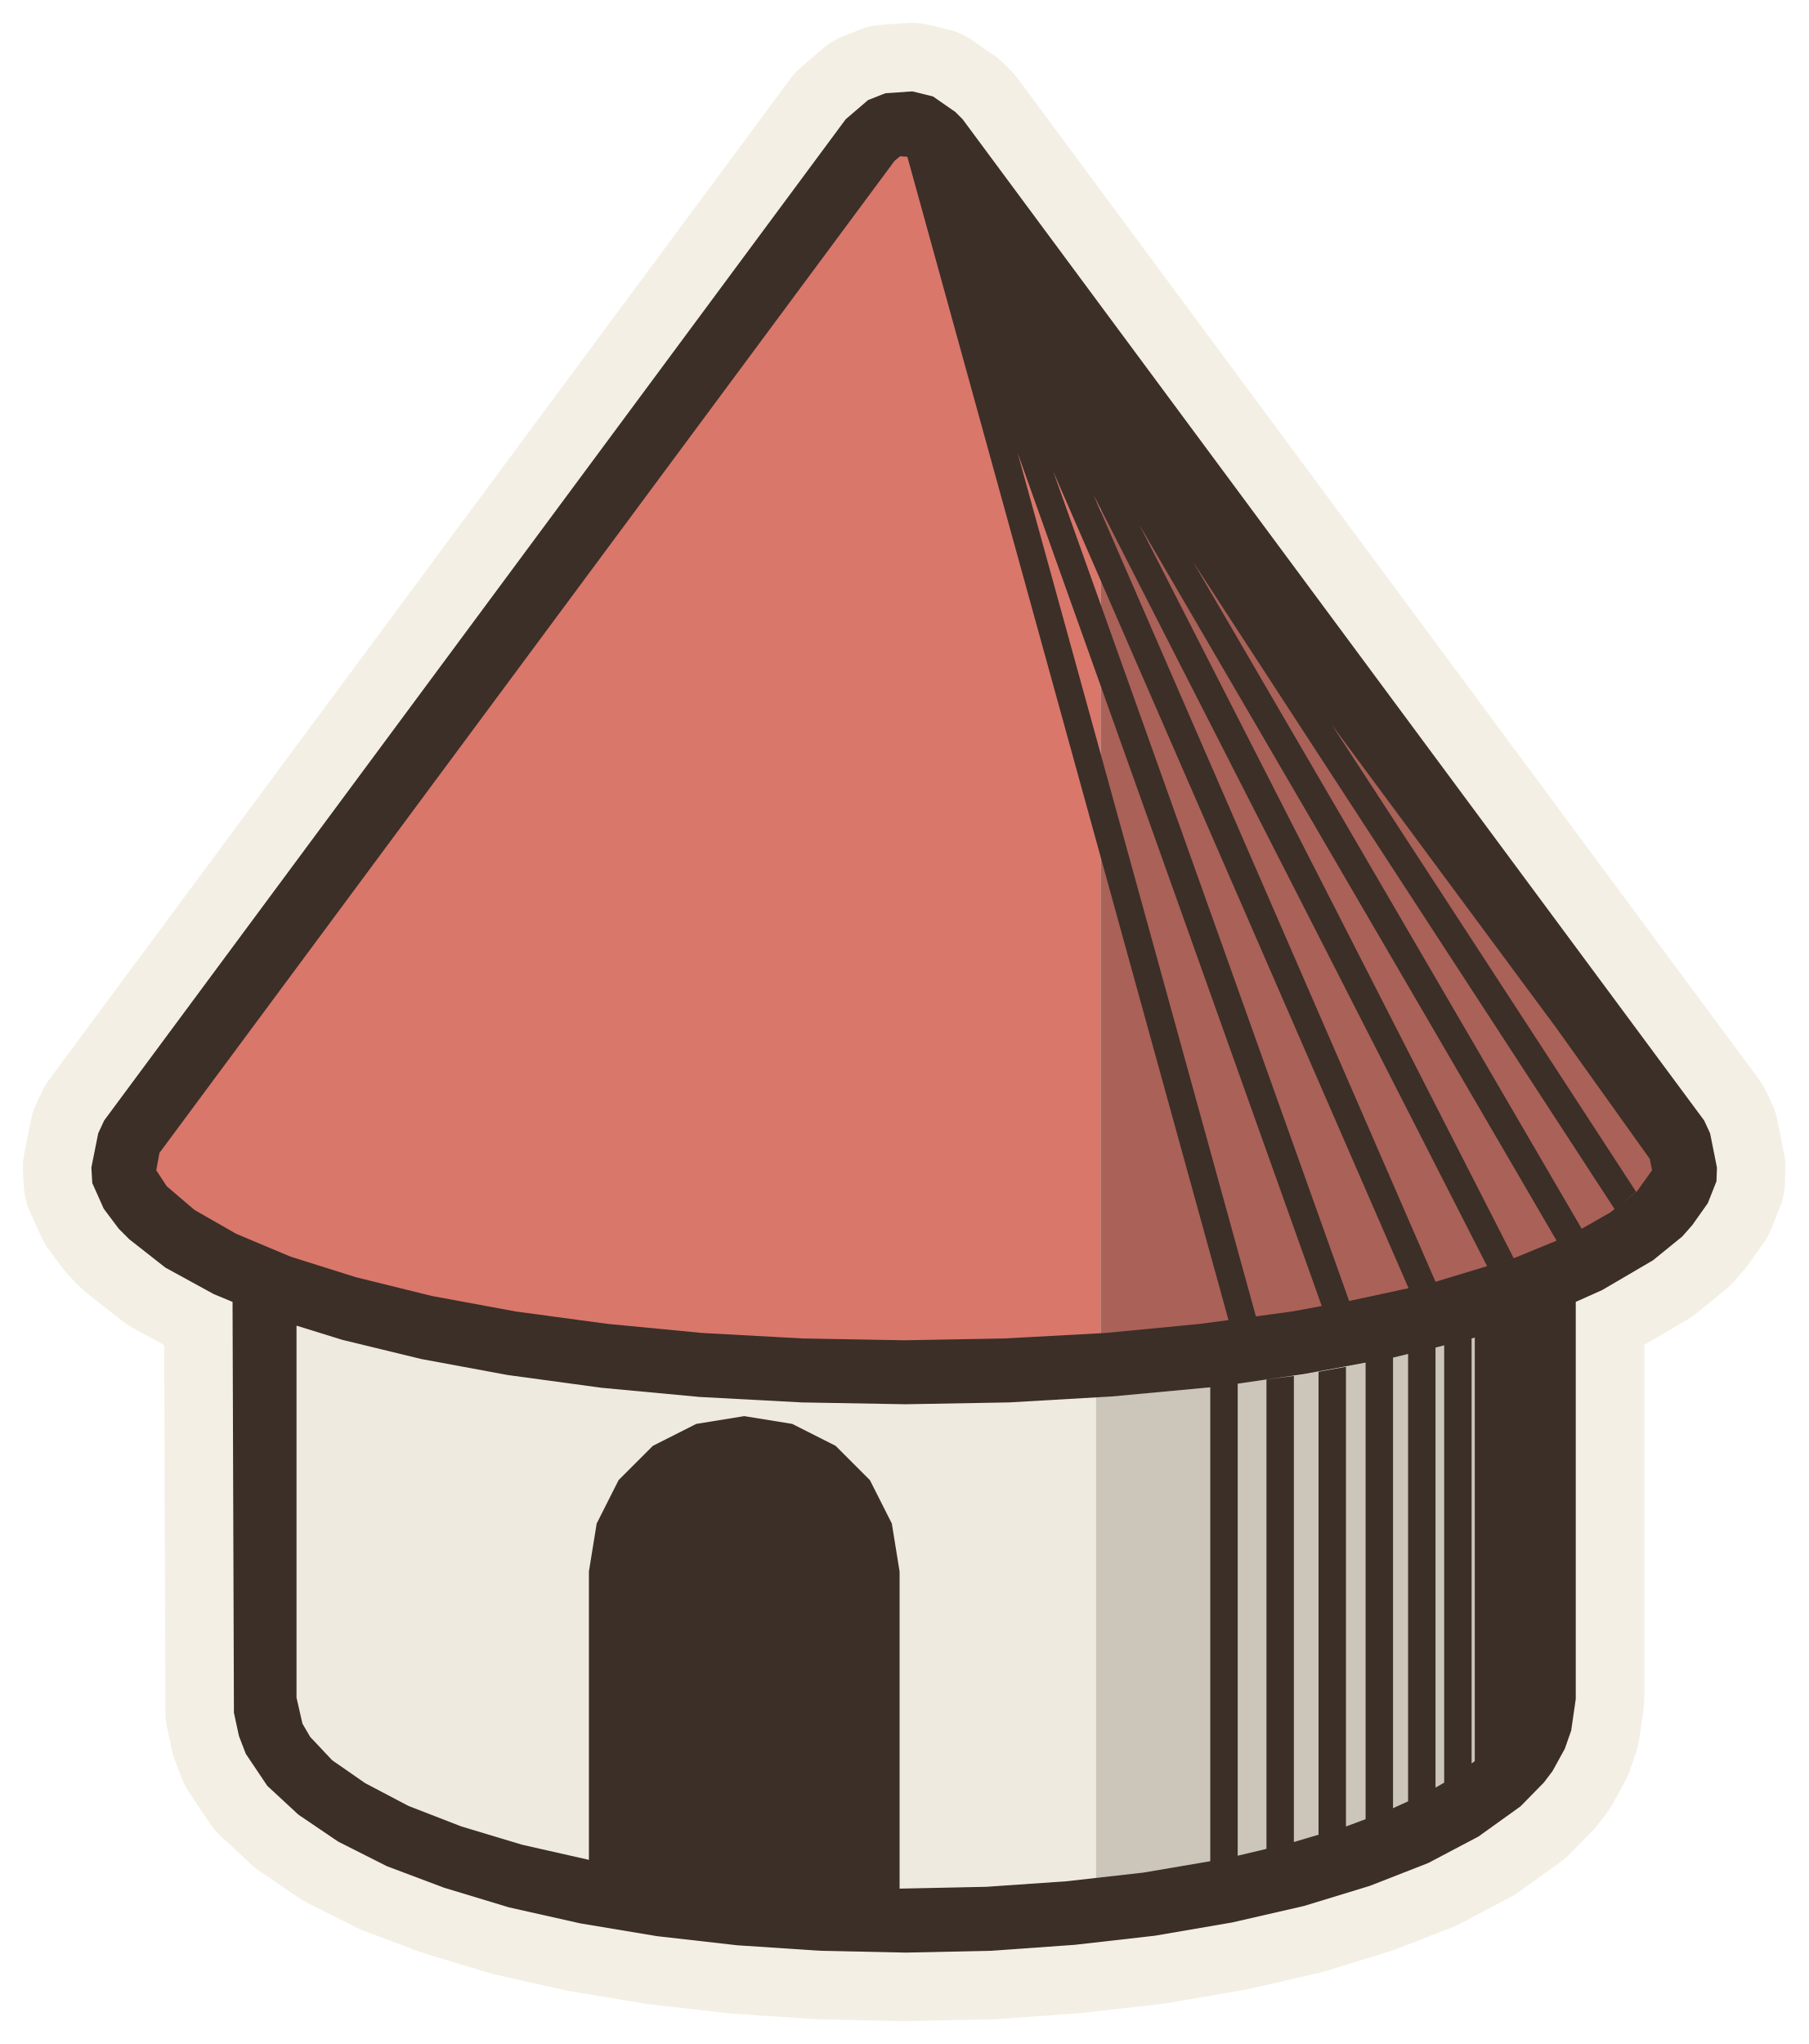
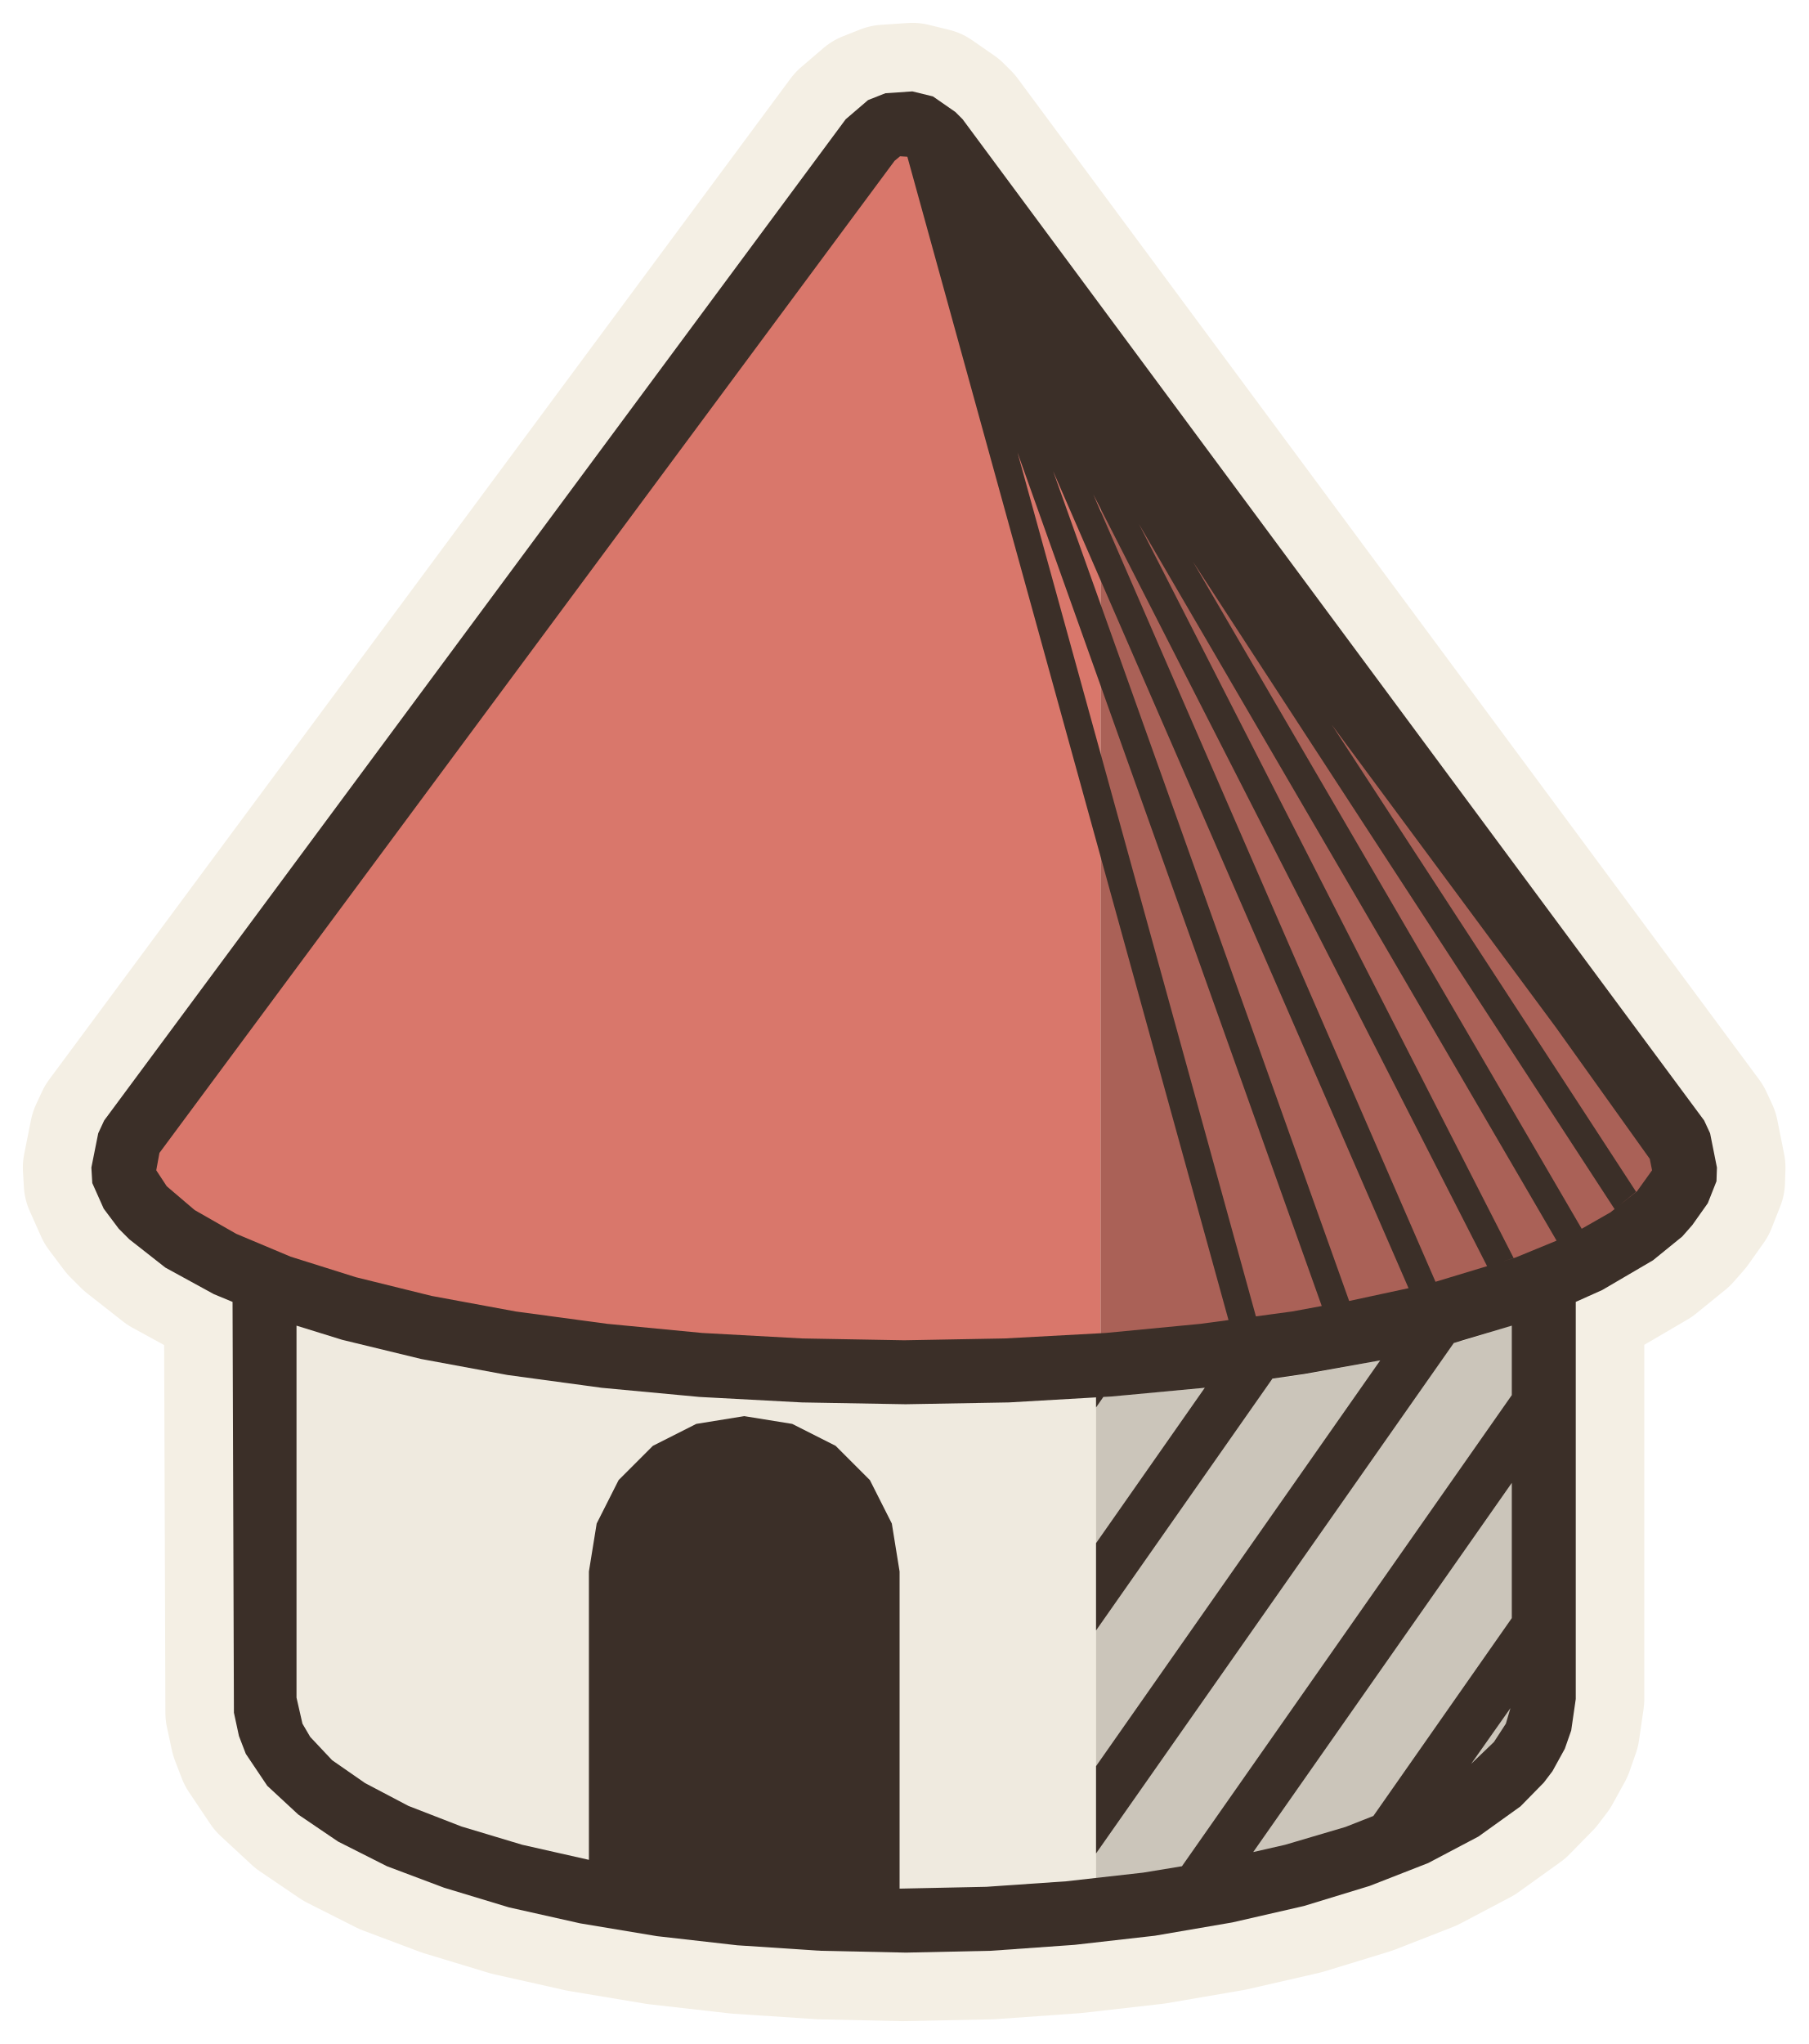
<svg xmlns="http://www.w3.org/2000/svg" viewBox="-19.79 -37.27 39.58 44.73" data-palette="wall:#EFEADF;roof:#D9776B;wood:#C9A97C;earth:#94744F;water:#8FB0B8;flag:#4A3B32;ink:#3B2F28;halo:#F4EFE4">
  <path data-role="sil" fill="#F4EFE4" stroke="#F4EFE4" stroke-width="3" stroke-linejoin="round" d="M-0.04 5.46L1.9 5.42L3.73 5.29L5.49 5.09L7.18 4.8L8.75 4.44L10.19 4L11.47 3.5L12.57 2.92L13.49 2.26L14 1.74L14.19 1.49L14.46 1L14.6 0.6L14.7 -0.09L14.7 -8.78L15.28 -9.04L16.39 -9.69L17.03 -10.21L17.25 -10.46L17.59 -10.94L17.78 -11.42L17.79 -11.72L17.64 -12.47L17.51 -12.75L1.28 -34.66L1.12 -34.82L0.63 -35.16L0.18 -35.27L-0.41 -35.23L-0.79 -35.08L-1.28 -34.66L-17.51 -12.75L-17.64 -12.47L-17.79 -11.72L-17.77 -11.38L-17.52 -10.82L-17.19 -10.38L-16.96 -10.15L-16.17 -9.53L-15.11 -8.95L-14.7 -8.78L-14.67 0.21L-14.56 0.72L-14.41 1.11L-13.94 1.81L-13.26 2.44L-12.39 3.03L-11.32 3.57L-10.07 4.04L-8.65 4.47L-7.09 4.82L-5.41 5.1L-3.65 5.3L-1.83 5.42Z" />
  <path data-role="wall" fill="#EFEADF" d="M-0.02 4.76L1.85 4.72L3.65 4.59L4.2 4.53L4.2 -6.69L2.24 -6.58L-0.03 -6.54L-2.29 -6.58L-4.54 -6.71L-6.69 -6.91L-8.75 -7.2L-10.66 -7.55L-12.41 -7.98L-14 -8.49L-13.98 0.08L-13.91 0.47L-13.8 0.76L-13.44 1.31L-12.87 1.87L-12.07 2.41L-11.06 2.92L-9.87 3.37L-8.49 3.78L-6.98 4.13L-5.33 4.4L-3.6 4.6L-1.81 4.72Z" />
  <path data-role="wall-shade" fill="#cbc5ba" d="M4.2 4.53L5.37 4.4L7.03 4.12L8.55 3.77L9.94 3.35L11.15 2.88L12.17 2.35L12.99 1.76L13.44 1.31L13.8 0.76L13.91 0.47L14 -0.09L14 -8.49L12.3 -7.95L10.57 -7.53L8.68 -7.18L6.62 -6.9L4.2 -6.69Z" />
  <path data-role="roof" fill="#D9776B" d="M-0.02 -7.24L2.26 -7.28L4.3 -7.39L4.3 -29.41L0.72 -34.24L0.23 -34.58L-0.36 -34.53L-0.72 -34.24L-16.95 -12.34L-17.09 -11.55L-16.95 -11.23L-16.68 -10.86L-16.52 -10.69L-15.82 -10.14L-14.85 -9.6L-13.61 -9.09L-12.14 -8.63L-10.44 -8.22L-8.58 -7.88L-6.55 -7.6L-4.45 -7.4L-2.22 -7.28Z" />
  <path data-role="roof-shade" fill="#aa6157" d="M4.3 -7.39L6.59 -7.6L8.63 -7.88L10.49 -8.23L12.2 -8.65L13.68 -9.12L14.94 -9.64L15.95 -10.23L16.52 -10.69L16.68 -10.86L16.95 -11.23L17.1 -11.59L16.95 -12.34L4.3 -29.41Z" />
-   <path data-role="ink" fill="#3B2F28" d="M-14.7 -8.78L-14.67 0.21L-14.56 0.72L-14.41 1.11L-13.94 1.81L-13.26 2.44L-12.39 3.03L-11.32 3.57L-10.07 4.04L-8.65 4.47L-7.09 4.82L-5.41 5.1L-3.65 5.3L-1.83 5.42L0.04 5.46L1.9 5.42L3.73 5.29L5.49 5.09L7.18 4.8L8.75 4.44L10.19 4L11.47 3.5L12.57 2.92L13.49 2.26L14 1.74L14.19 1.49L14.46 1L14.6 0.6L14.7 -0.09L14.7 -8.78L15.28 -9.04L16.39 -9.69L17.03 -10.21L17.25 -10.46L17.59 -10.94L17.78 -11.42L17.79 -11.72L17.64 -12.47L17.51 -12.75L1.28 -34.66L1.12 -34.82L0.63 -35.16L0.18 -35.27L-0.41 -35.23L-0.79 -35.08L-1.28 -34.66L-17.51 -12.75L-17.64 -12.47L-17.79 -11.72L-17.77 -11.38L-17.52 -10.82L-17.19 -10.38L-16.96 -10.15L-16.17 -9.53L-15.11 -8.95ZM0 -7.94L-2.23 -7.98L-4.42 -8.1L-6.5 -8.3L-8.5 -8.57L-10.34 -8.91L-12 -9.32L-13.43 -9.77L-14.62 -10.27L-15.53 -10.79L-16.14 -11.31L-16.37 -11.66L-16.3 -12.04L-0.21 -33.75L-0.09 -33.85L0.07 -33.84L7.1 -8.38L7.7 -8.46L2.48 -27.37L9.14 -8.69L8.49 -8.57L6.49 -8.3L4.41 -8.1L2.2 -7.98ZM9.74 -8.8L3.26 -26.96L11.04 -9.08ZM4.14 -26.45L12.76 -9.56L13.34 -9.74L5.14 -25.8L14.28 -10.12L13.38 -9.75L11.63 -9.22ZM14.83 -10.38L6.32 -24.98L15.55 -10.81L16.02 -11.19L9.36 -21.41L14.27 -14.78L16.32 -11.91L16.37 -11.66L16.04 -11.2L15.46 -10.74ZM12.49 -8L12.49 1.27L12.42 1.32L12.42 -7.98ZM10.7 -7.56L11.03 -7.64L11.03 2.15L10.7 2.3ZM7.3 -6.99L8.75 -7.2L10.1 -7.45L10.1 2.54L9.67 2.7L9.67 -7.36L9.07 -7.25L9.07 2.88L8.53 3.04L8.53 -7.16L7.93 -7.08L7.93 3.19L7.3 3.34ZM-13.3 -8.26L-12.3 -7.95L-10.57 -7.53L-8.68 -7.18L-6.62 -6.9L-4.48 -6.7L-2.24 -6.58L0.03 -6.54L2.29 -6.58L4.54 -6.71L6.7 -6.91L6.7 3.46L5.23 3.71L3.54 3.9L1.8 4.02L-0.1 4.06L-0.1 -2.88L-0.27 -3.93L-0.75 -4.88L-1.5 -5.63L-2.45 -6.11L-3.5 -6.28L-4.55 -6.11L-5.5 -5.63L-6.25 -4.88L-6.73 -3.93L-6.9 -2.88L-6.9 3.43L-8.36 3.1L-9.69 2.7L-10.85 2.25L-11.8 1.75L-12.52 1.25L-13 0.74L-13.17 0.45L-13.3 -0.12ZM11.82 1.74L11.63 1.85L11.63 -7.78L11.82 -7.83Z" />
+   <path data-role="ink" fill="#3B2F28" d="M0 -7.94L-2.23 -7.98L-4.42 -8.1L-6.5 -8.3L-8.5 -8.57L-10.34 -8.91L-12 -9.32L-13.43 -9.77L-14.62 -10.27L-15.53 -10.79L-16.14 -11.31L-16.37 -11.66L-16.3 -12.04L-0.21 -33.75L-0.09 -33.85L0.07 -33.84L7.1 -8.38L7.7 -8.46L2.48 -27.37L9.14 -8.69L8.49 -8.57L6.49 -8.3L4.41 -8.1L2.2 -7.98ZM9.74 -8.8L3.26 -26.96L11.04 -9.08ZM4.14 -26.45L12.76 -9.56L13.34 -9.74L5.14 -25.8L14.28 -10.12L13.38 -9.75L11.63 -9.22ZM14.83 -10.38L6.32 -24.98L15.55 -10.81L16.02 -11.19L9.36 -21.41L14.27 -14.78L16.32 -11.91L16.37 -11.66L16.04 -11.2L15.46 -10.74ZM-14.7 -8.78L-14.67 0.21L-14.56 0.72L-14.41 1.11L-13.94 1.81L-13.26 2.44L-12.39 3.03L-11.32 3.57L-10.07 4.04L-8.65 4.47L-7.09 4.82L-5.41 5.1L-3.65 5.3L-1.83 5.42L0.04 5.46L1.9 5.42L3.73 5.29L5.49 5.09L7.18 4.8L8.75 4.44L10.19 4L11.47 3.5L12.57 2.92L13.49 2.26L14 1.74L14.19 1.49L14.46 1L14.6 0.6L14.7 -0.09L14.7 -8.78L15.28 -9.04L16.39 -9.69L17.03 -10.21L17.25 -10.46L17.59 -10.94L17.78 -11.42L17.79 -11.72L17.64 -12.47L17.51 -12.75L1.28 -34.66L1.12 -34.82L0.63 -35.16L0.18 -35.27L-0.41 -35.23L-0.79 -35.08L-1.28 -34.66L-17.51 -12.75L-17.64 -12.47L-17.79 -11.72L-17.77 -11.38L-17.52 -10.82L-17.19 -10.38L-16.96 -10.15L-16.17 -9.53L-15.11 -8.95ZM4.36 -6.7L4.2 -6.69L4.2 -6.47ZM13.3 -4.82L13.3 -1.86L10.27 2.47L9.66 2.71L8.34 3.1L7.64 3.26ZM12.41 1.33L13.27 0.11L13.17 0.45L12.91 0.85ZM8.06 -7.1L8.75 -7.2L10.42 -7.5L4.2 1.38L4.2 3.29L12.03 -7.88L13.3 -8.26L13.3 -6.74L6.08 3.57L5.23 3.71L3.54 3.9L1.8 4.02L-0.1 4.06L-0.1 -2.88L-0.27 -3.93L-0.75 -4.88L-1.5 -5.63L-2.45 -6.11L-3.5 -6.28L-4.55 -6.11L-5.5 -5.63L-6.25 -4.88L-6.73 -3.93L-6.9 -2.88L-6.9 3.43L-8.36 3.1L-9.69 2.7L-10.85 2.25L-11.8 1.75L-12.52 1.25L-13 0.74L-13.17 0.45L-13.3 -0.12L-13.3 -8.26L-12.3 -7.95L-10.57 -7.53L-8.68 -7.18L-6.62 -6.9L-4.48 -6.7L-2.24 -6.58L0.03 -6.54L2.29 -6.58L4.54 -6.71L6.58 -6.9L4.2 -3.5L4.2 -1.59Z" />
</svg>
